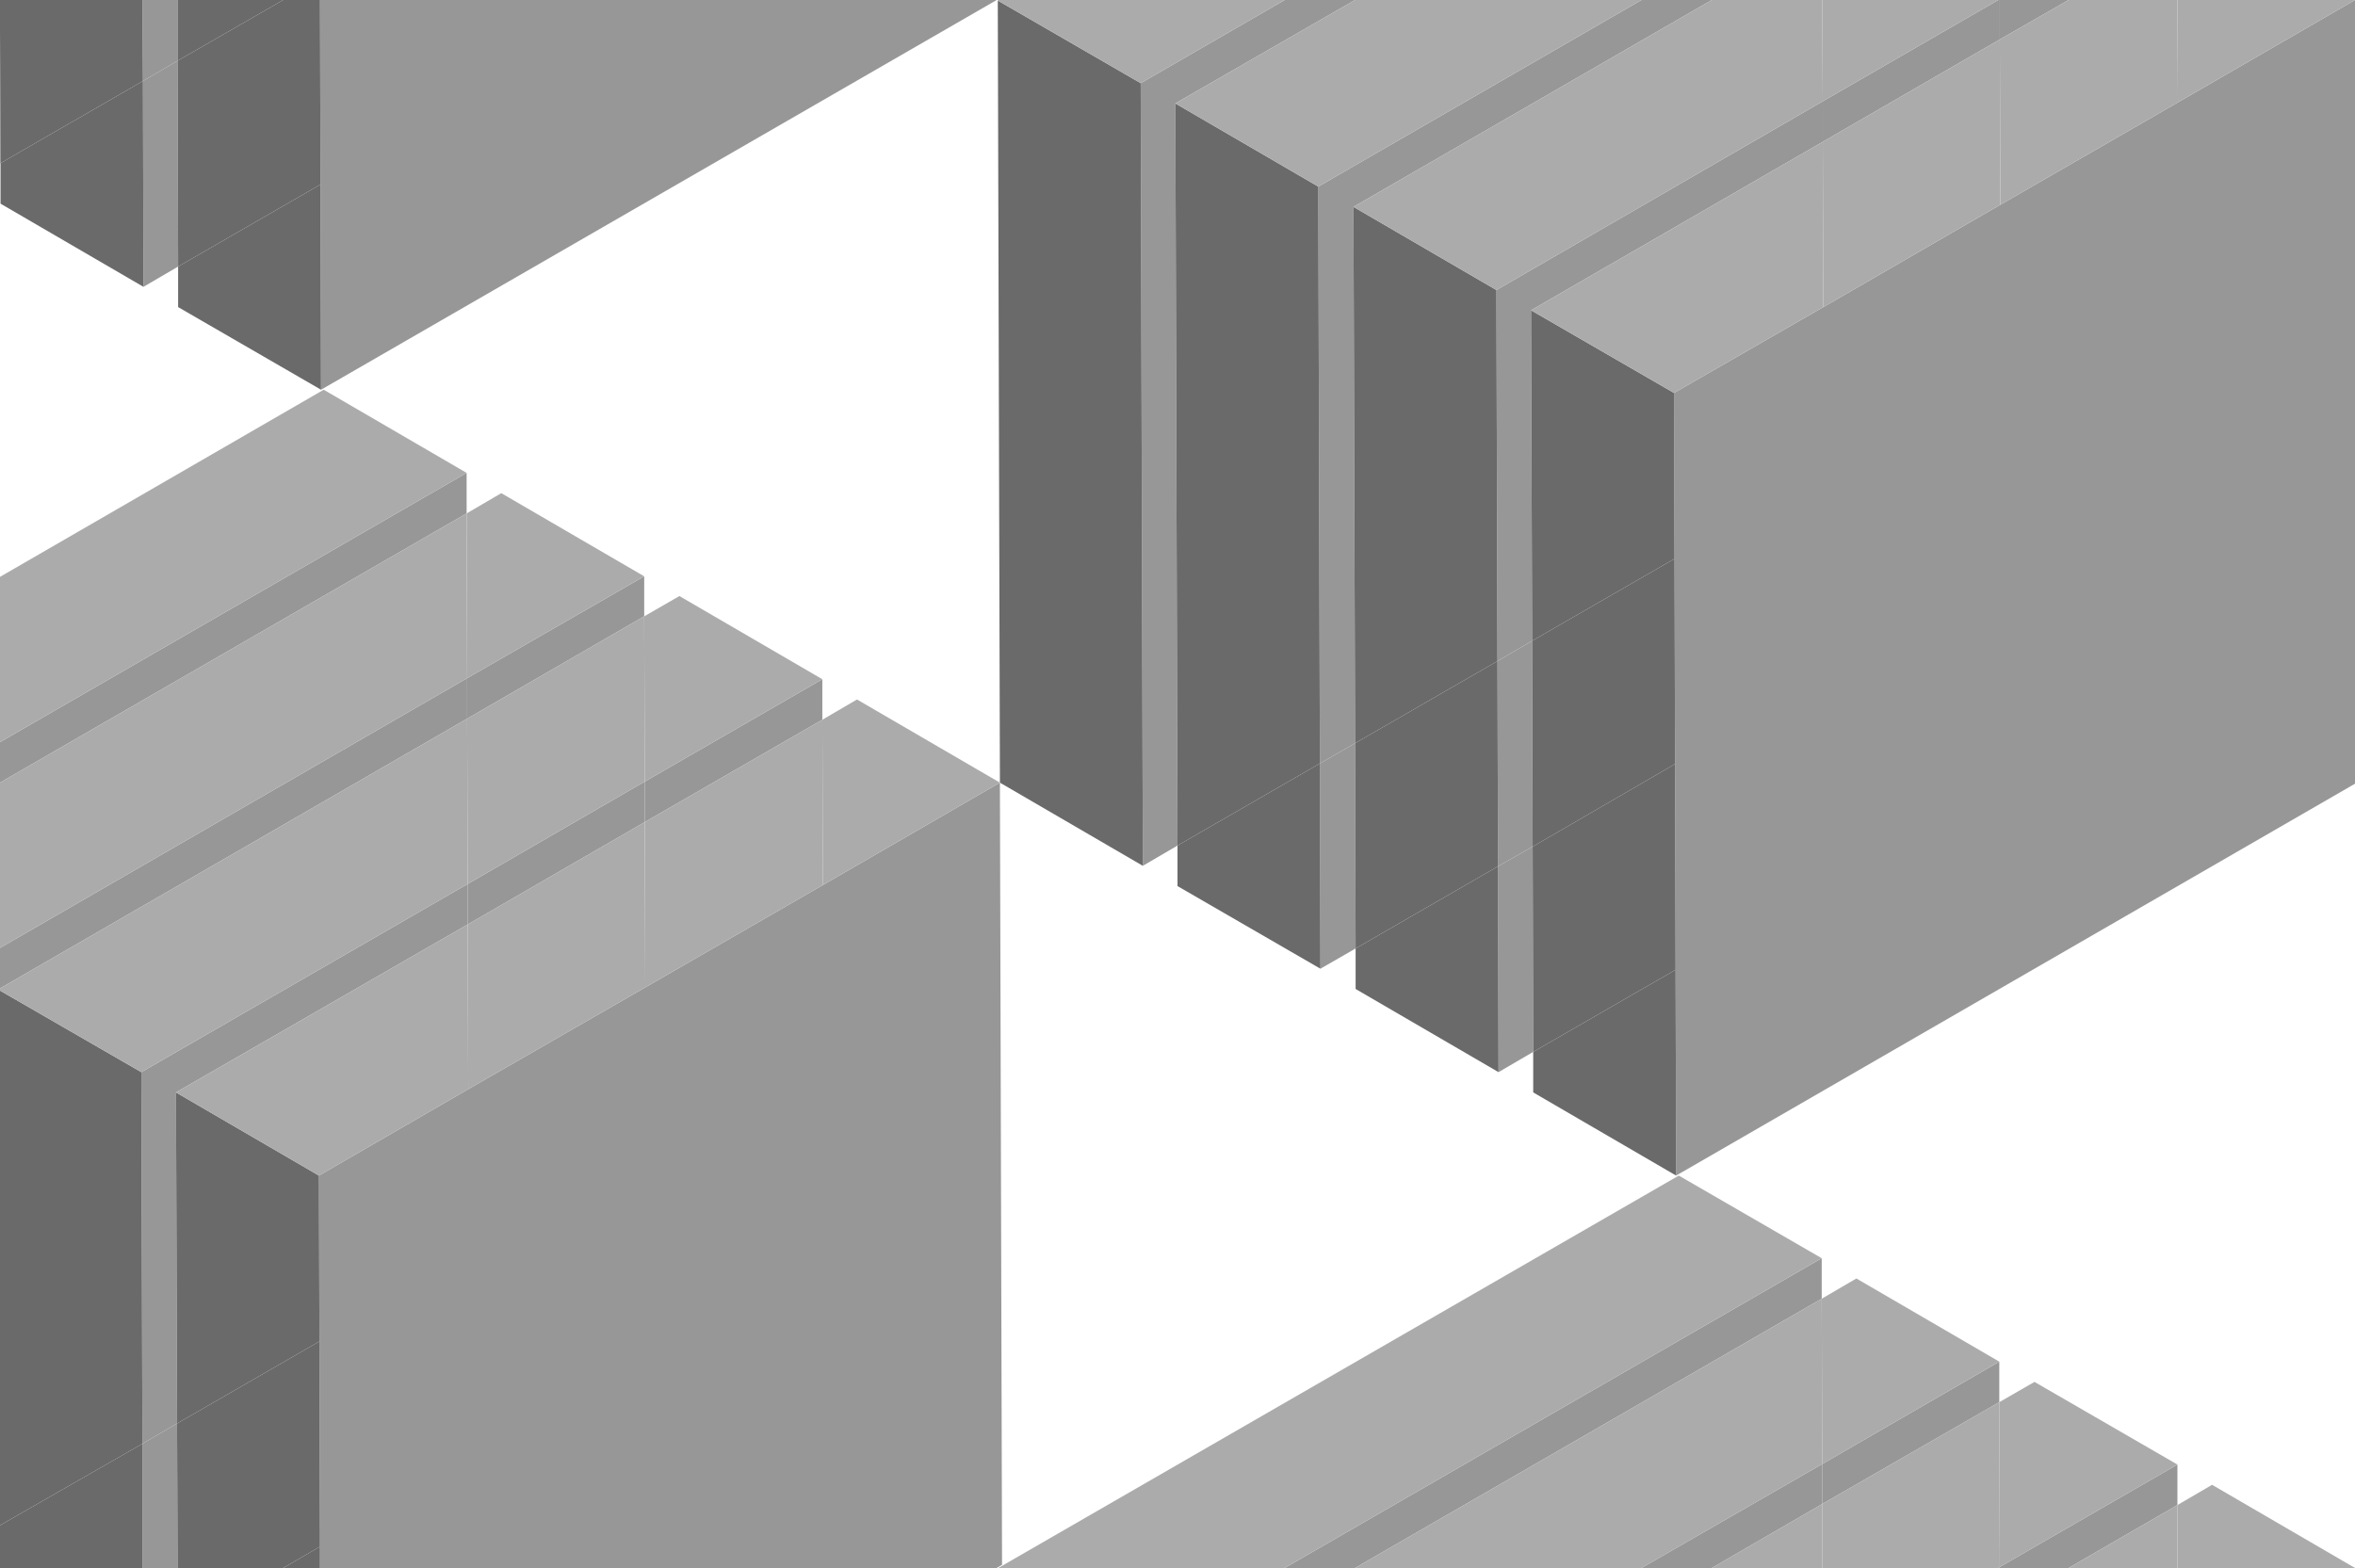
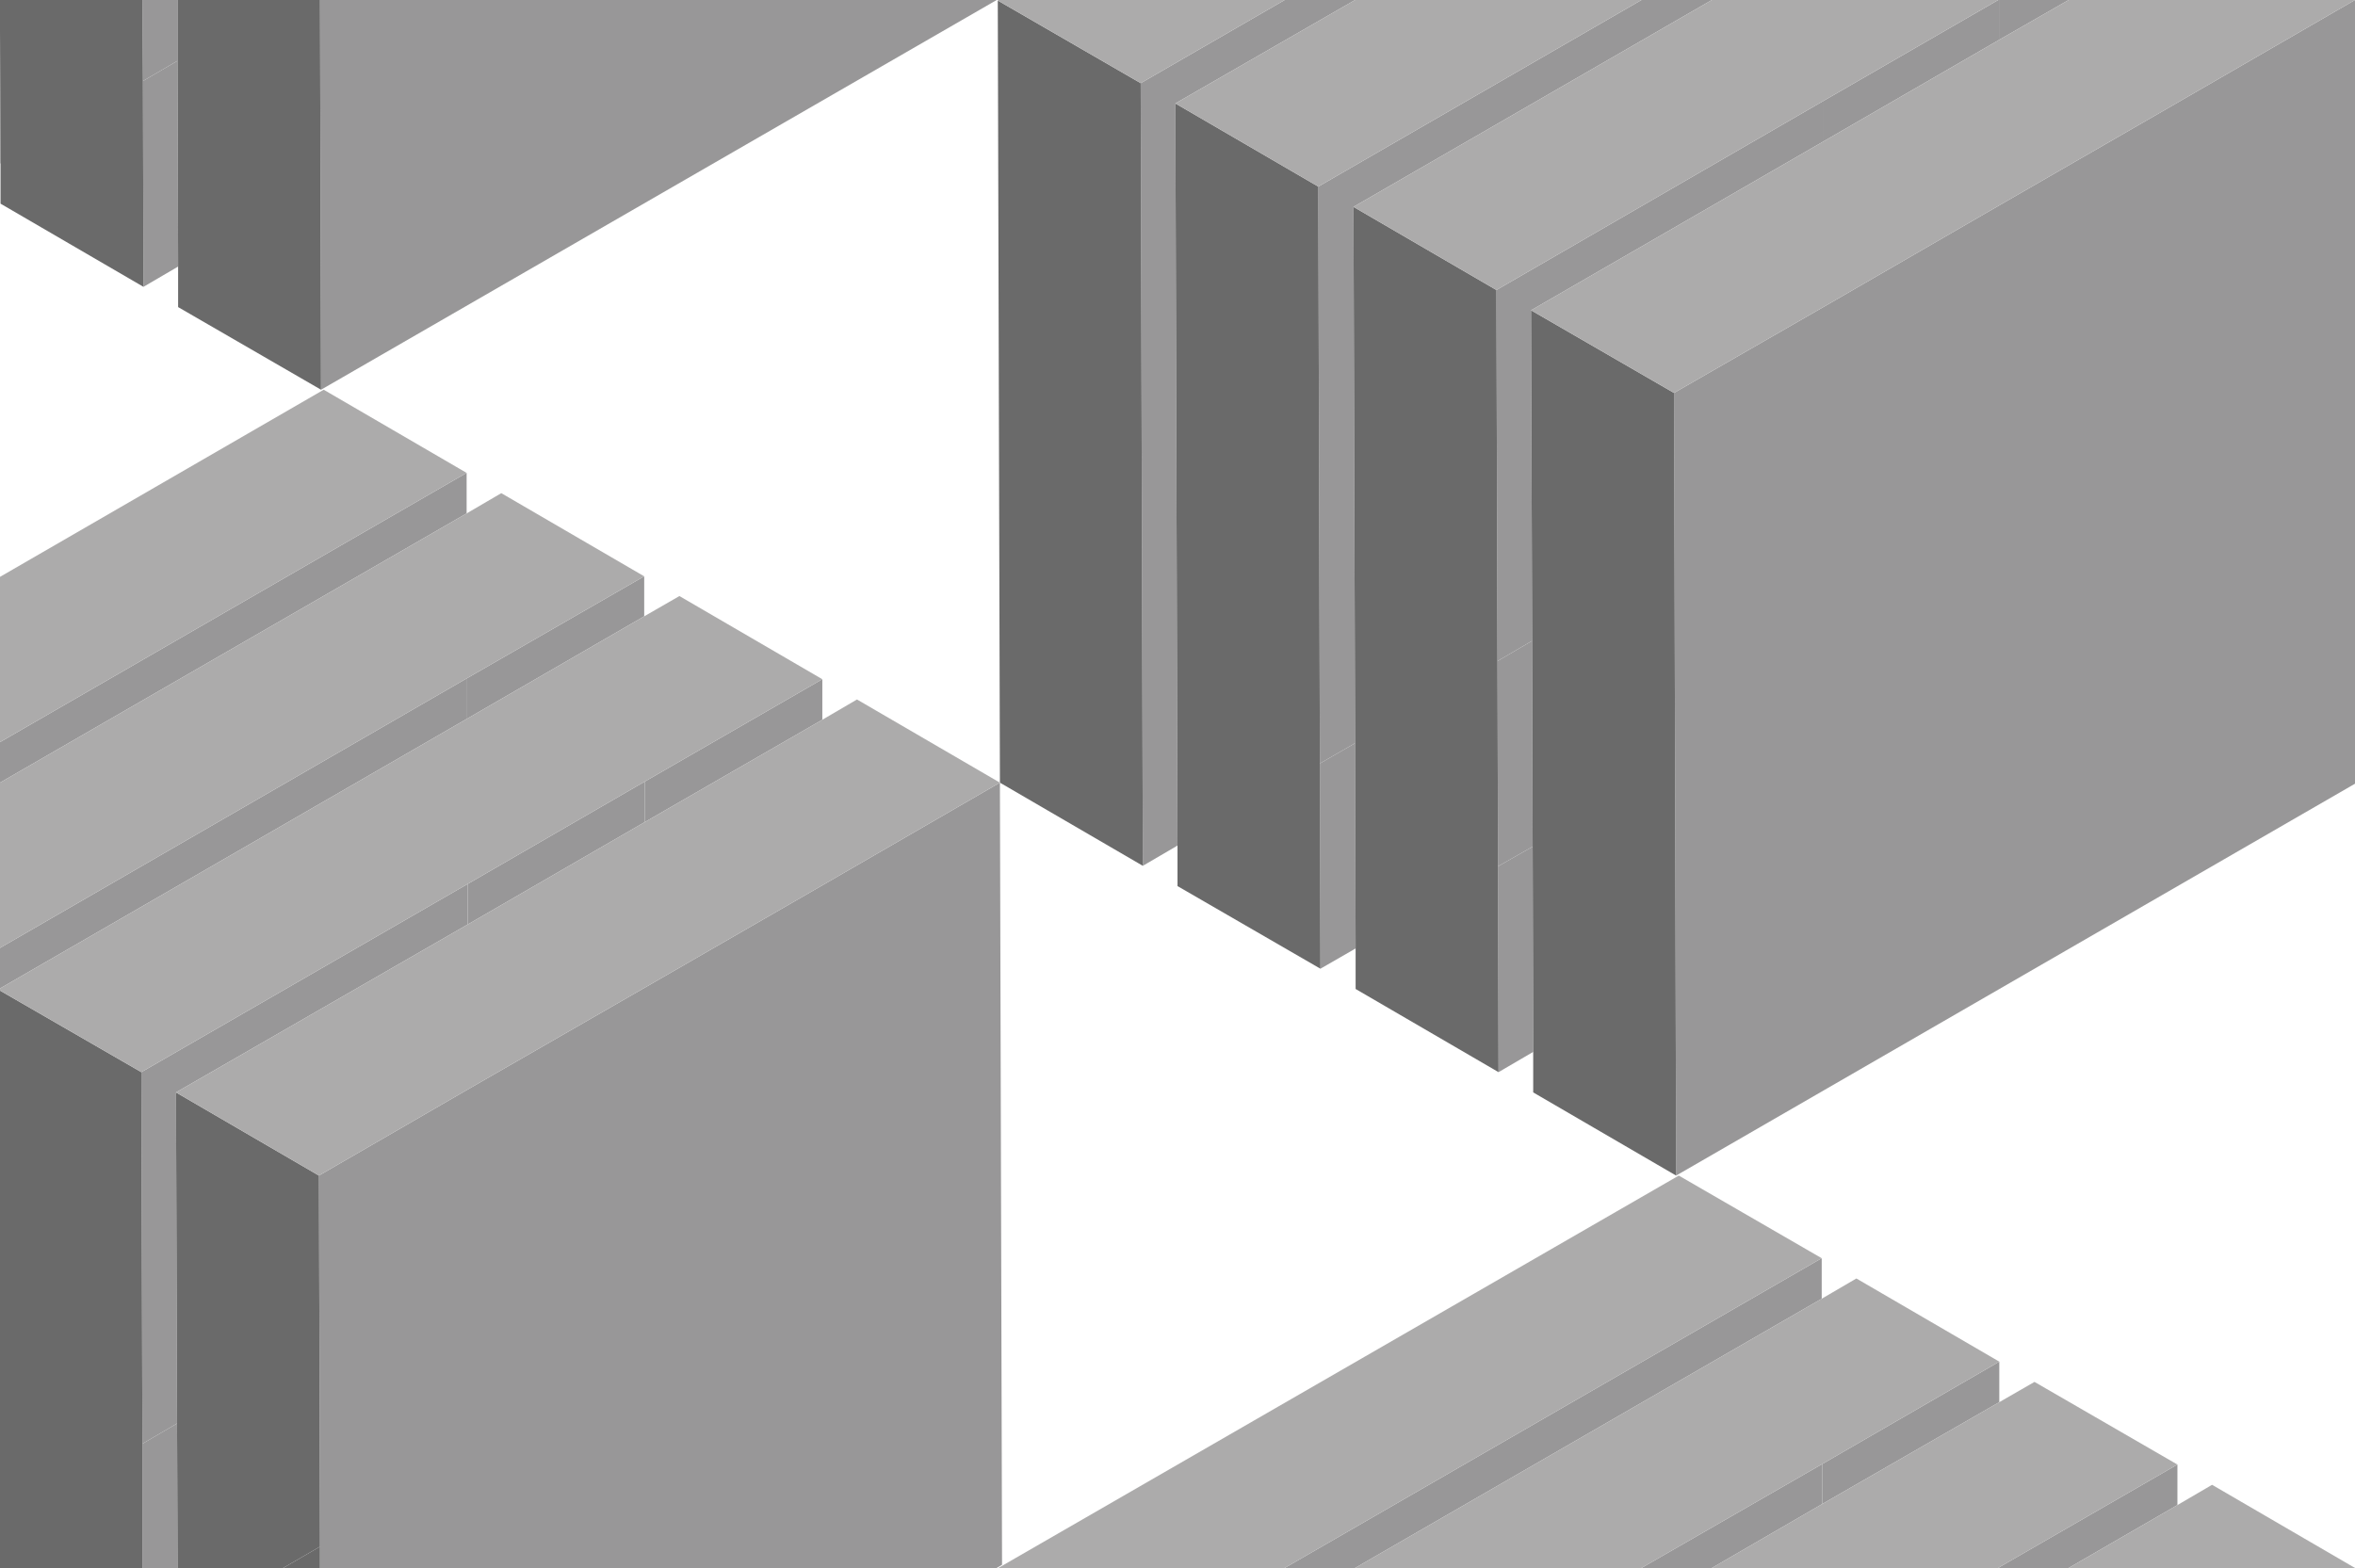
<svg xmlns="http://www.w3.org/2000/svg" version="1.1" id="Layer_1" x="0px" y="0px" viewBox="0 0 441.6 294.1" style="enable-background:new 0 0 441.6 294.1;" xml:space="preserve">
  <style type="text/css">
	.st0{fill:#989798;}
	.st1{fill:#6A6A6A;}
	.st2{fill:#ACABAB;}
	.st3{fill:none;}
</style>
  <polygon class="st0" points="442,146.7 441.6,0.1 441.6,147 " />
  <polygon class="st1" points="-0.3,185.6 0,286.2 0,286.1 0,185.8 " />
  <polygon class="st2" points="-0.3,185.6 0,185.8 0,185.4 " />
  <polygon class="st3" points="441.6,0 441.6,0 441.6,0.1 " />
  <polygon class="st3" points="341.6,236 341.6,243.6 348.1,239.8 374.9,255.4 374.9,263 381.5,259.2 408.3,274.7 408.3,282.3   414.8,278.5 441.6,294.1 441.6,294.1 441.6,147 314.3,220.5 287.5,204.9 287.5,197.3 281,201.1 254.2,185.5 254.2,177.9   247.6,181.7 220.8,166.2 220.8,158.6 214.3,162.4 187.5,146.8 187.1,0.1 187.2,0 186.9,0 60.2,73.1 33.4,57.6 33.4,50 26.9,53.8   0.1,38.2 0.1,30.6 0,30.7 0,108.2 60.7,73.1 87.5,88.7 87.5,96.3 94,92.5 120.8,108.1 120.8,115.6 127.4,111.8 154.2,127.4   154.2,135 160.7,131.2 187.5,146.8 187.9,293.5 186.9,294.1 187.2,294.1 314.8,220.5 " />
  <polygon class="st0" points="254.1,0 240.9,0 213.9,15.6 214.3,162.4 220.8,158.6 220.4,19.4 " />
  <polygon class="st1" points="187.1,0.1 187.5,146.8 214.3,162.4 213.9,15.6 " />
  <polygon class="st2" points="213.9,15.6 240.9,0 187.2,0 187.1,0.1 " />
  <polygon class="st0" points="247.5,143.2 247.6,181.7 254.2,177.9 254.1,139.4 " />
  <polygon class="st0" points="247.5,143.2 254.1,139.4 253.8,38.8 321,0 307.8,0 247.2,35 " />
-   <polygon class="st1" points="220.8,158.6 220.8,166.2 247.6,181.7 247.5,143.2 " />
-   <polygon class="st1" points="247.2,35 220.4,19.4 220.8,158.6 247.5,143.2 " />
+   <polygon class="st1" points="247.5,143.2 247.2,35 220.4,19.4 220.8,158.6 220.8,166.2 247.6,181.7 " />
  <polygon class="st2" points="247.2,35 307.8,0 254.1,0 220.4,19.4 " />
  <polygon class="st0" points="387.9,0 375,0 375,7.4 " />
  <polygon class="st0" points="280.9,162.5 281,201.1 287.5,197.3 287.4,158.8 " />
  <polygon class="st0" points="341.8,26.6 375,7.4 375,0 374.7,0 341.8,19 " />
  <polygon class="st0" points="280.8,124 280.9,162.5 287.4,158.8 287.3,120.2 " />
  <polygon class="st0" points="287.1,58.2 341.8,26.6 341.8,19 280.6,54.4 280.8,124 287.3,120.2 " />
-   <polygon class="st1" points="254.2,177.9 254.2,185.5 281,201.1 280.9,162.5 " />
-   <polygon class="st1" points="280.8,124 254.1,139.4 254.2,177.9 280.9,162.5 " />
-   <polygon class="st1" points="253.8,38.8 254.1,139.4 280.8,124 280.6,54.4 " />
-   <polygon class="st2" points="374.7,0 341.7,0 341.8,19 " />
-   <polygon class="st2" points="253.8,38.8 280.6,54.4 341.8,19 341.7,0 321,0 " />
+   <polygon class="st1" points="280.9,162.5 280.8,124 280.6,54.4 253.8,38.8 254.1,139.4 254.2,177.9 254.2,185.5 281,201.1 " />
+   <polygon class="st2" points="341.7,0 321,0 253.8,38.8 280.6,54.4 341.8,19 374.7,0 " />
  <polygon class="st0" points="441.6,0 408.4,19.2 375.1,38.4 341.9,57.6 313.9,73.7 314,104.8 314.1,143.3 314.2,181.9 314.3,220.5   441.6,147 441.6,0.1 " />
-   <polygon class="st1" points="287.5,197.3 287.5,204.9 314.3,220.5 314.2,181.9 " />
-   <polygon class="st1" points="314.1,143.3 287.4,158.8 287.5,197.3 314.2,181.9 " />
-   <polygon class="st1" points="287.3,120.2 287.4,158.8 314.1,143.3 314,104.8 " />
-   <polygon class="st1" points="287.1,58.2 287.3,120.2 314,104.8 313.9,73.7 " />
-   <polygon class="st2" points="408.4,19.2 441.6,0 408.3,0 " />
-   <polygon class="st2" points="375.1,38.4 408.4,19.2 408.3,0 387.9,0 375,7.4 " />
-   <polygon class="st2" points="375.1,38.4 375,7.4 341.8,26.6 341.9,57.6 " />
-   <polygon class="st2" points="313.9,73.7 341.9,57.6 341.8,26.6 287.1,58.2 " />
+   <polygon class="st1" points="314.2,181.9 314.1,143.3 314,104.8 313.9,73.7 287.1,58.2 287.3,120.2 287.4,158.8 287.5,197.3   287.5,204.9 314.3,220.5 " />
+   <polygon class="st2" points="408.3,0 387.9,0 375,7.4 341.8,26.6 287.1,58.2 313.9,73.7 341.9,57.6 375.1,38.4 408.4,19.2 441.6,0   " />
  <polygon class="st0" points="341.6,236 240.9,294.1 254.1,294.1 341.6,243.6 " />
  <polygon class="st2" points="341.6,236 314.8,220.5 187.2,294.1 240.9,294.1 " />
  <polygon class="st0" points="341.7,282.1 374.9,263 374.9,255.4 341.7,274.6 " />
  <polygon class="st0" points="341.7,274.6 307.8,294.1 321,294.1 341.7,282.1 " />
-   <polygon class="st2" points="374.9,255.4 348.1,239.8 341.6,243.6 341.7,274.6 " />
-   <polygon class="st2" points="341.7,274.6 341.6,243.6 254.1,294.1 307.8,294.1 " />
+   <polygon class="st2" points="348.1,239.8 341.6,243.6 254.1,294.1 307.8,294.1 341.7,274.6 374.9,255.4 " />
  <polygon class="st0" points="375,294.1 387.9,294.1 408.3,282.3 408.3,274.7 375,293.9 " />
  <polygon class="st0" points="375,293.9 374.7,294.1 375,294.1 " />
-   <polygon class="st2" points="408.3,274.7 381.5,259.2 374.9,263 375,293.9 " />
-   <polygon class="st2" points="341.7,294.1 374.7,294.1 375,293.9 374.9,263 341.7,282.1 " />
-   <polygon class="st2" points="341.7,282.1 321,294.1 341.7,294.1 " />
-   <polygon class="st2" points="408.3,282.3 408.3,294.1 441.6,294.1 414.8,278.5 " />
-   <polygon class="st2" points="408.3,294.1 408.3,282.3 387.9,294.1 " />
+   <polygon class="st2" points="381.5,259.2 374.9,263 341.7,282.1 321,294.1 341.7,294.1 374.7,294.1 375,293.9 408.3,274.7 " />
+   <polygon class="st2" points="414.8,278.5 408.3,282.3 387.9,294.1 408.3,294.1 441.6,294.1 " />
  <polygon class="st0" points="0,5.8 0,30.7 0.1,30.6 " />
  <polygon class="st0" points="26.8,15.2 26.9,53.8 33.4,50 33.3,11.4 " />
  <polygon class="st0" points="26.7,0 26.8,15.2 33.3,11.4 33.3,0 " />
-   <polygon class="st1" points="0.1,30.6 0.1,38.2 26.9,53.8 26.8,15.2 " />
-   <polygon class="st1" points="26.7,0 0,0 0,5.8 0.1,30.6 26.8,15.2 " />
+   <polygon class="st1" points="26.8,15.2 26.7,0 0,0 0,5.8 0.1,30.6 0.1,38.2 26.9,53.8 " />
  <polygon class="st0" points="120,0 60,0 60.1,34.6 60.2,73.1 186.9,0 " />
-   <polygon class="st1" points="33.4,50 33.4,57.6 60.2,73.1 60.1,34.6 " />
-   <polygon class="st1" points="60,0 53.1,0 33.3,11.4 33.4,50 60.1,34.6 " />
-   <polygon class="st1" points="33.3,11.4 53.1,0 33.3,0 " />
+   <polygon class="st1" points="60.1,34.6 60,0 53.1,0 33.3,0 33.3,11.4 33.4,50 33.4,57.6 60.2,73.1 " />
  <polygon class="st0" points="0,146.8 87.5,96.3 87.5,88.7 0,139.2 " />
  <polygon class="st2" points="87.5,88.7 60.7,73.1 0,108.2 0,139.2 " />
  <polygon class="st0" points="87.6,134.8 120.8,115.6 120.8,108.1 87.6,127.2 " />
  <polygon class="st0" points="87.6,134.8 87.6,127.2 0,177.8 0,185.4 " />
-   <polygon class="st2" points="120.8,108.1 94,92.5 87.5,96.3 87.6,127.2 " />
-   <polygon class="st2" points="0,177.8 87.6,127.2 87.5,96.3 0,146.8 " />
+   <polygon class="st2" points="94,92.5 87.5,96.3 0,146.8 0,177.8 87.6,127.2 120.8,108.1 " />
  <polygon class="st0" points="120.9,154.2 154.2,135 154.2,127.4 120.9,146.6 " />
  <polygon class="st0" points="120.9,154.2 120.9,146.6 87.7,165.8 87.7,173.4 " />
  <polygon class="st0" points="33.2,267 26.7,270.8 26.7,294.1 33.3,294.1 " />
  <polygon class="st0" points="26.7,270.8 33.2,267 33,204.9 87.7,173.4 87.7,165.8 26.5,201.1 " />
-   <polygon class="st1" points="0,286.1 0,294.1 26.7,294.1 26.7,270.8 " />
-   <polygon class="st1" points="26.5,201.1 0,185.8 0,286.1 26.7,270.8 " />
-   <polygon class="st2" points="154.2,127.4 127.4,111.8 120.8,115.6 120.9,146.6 " />
-   <polygon class="st2" points="87.7,165.8 120.9,146.6 120.8,115.6 87.6,134.8 " />
-   <polygon class="st2" points="0,185.8 26.5,201.1 87.7,165.8 87.6,134.8 0,185.4 " />
+   <polygon class="st1" points="26.7,270.8 26.5,201.1 0,185.8 0,286.1 0,294.1 26.7,294.1 " />
+   <polygon class="st2" points="127.4,111.8 120.8,115.6 87.6,134.8 0,185.4 0,185.8 26.5,201.1 87.7,165.8 120.9,146.6 154.2,127.4   " />
  <polygon class="st0" points="187.5,146.8 154.3,166 121,185.2 87.8,204.3 59.8,220.5 59.9,251.6 60,290.1 60,294.1 120,294.1   186.9,294.1 187.9,293.5 " />
  <polygon class="st1" points="53.1,294.1 60,294.1 60,290.1 " />
-   <polygon class="st1" points="59.9,251.6 33.2,267 33.3,294.1 53.1,294.1 60,290.1 " />
-   <polygon class="st1" points="33,204.9 33.2,267 59.9,251.6 59.8,220.5 " />
-   <polygon class="st2" points="187.5,146.8 160.7,131.2 154.2,135 154.3,166 " />
-   <polygon class="st2" points="121,185.2 154.3,166 154.2,135 120.9,154.2 " />
-   <polygon class="st2" points="87.8,204.3 121,185.2 120.9,154.2 87.7,173.4 " />
-   <polygon class="st2" points="87.8,204.3 87.7,173.4 33,204.9 59.8,220.5 " />
+   <polygon class="st1" points="59.9,251.6 59.8,220.5 33,204.9 33.2,267 33.3,294.1 53.1,294.1 60,290.1 " />
+   <polygon class="st2" points="160.7,131.2 154.2,135 120.9,154.2 87.7,173.4 33,204.9 59.8,220.5 87.8,204.3 121,185.2 154.3,166   187.5,146.8 " />
</svg>
